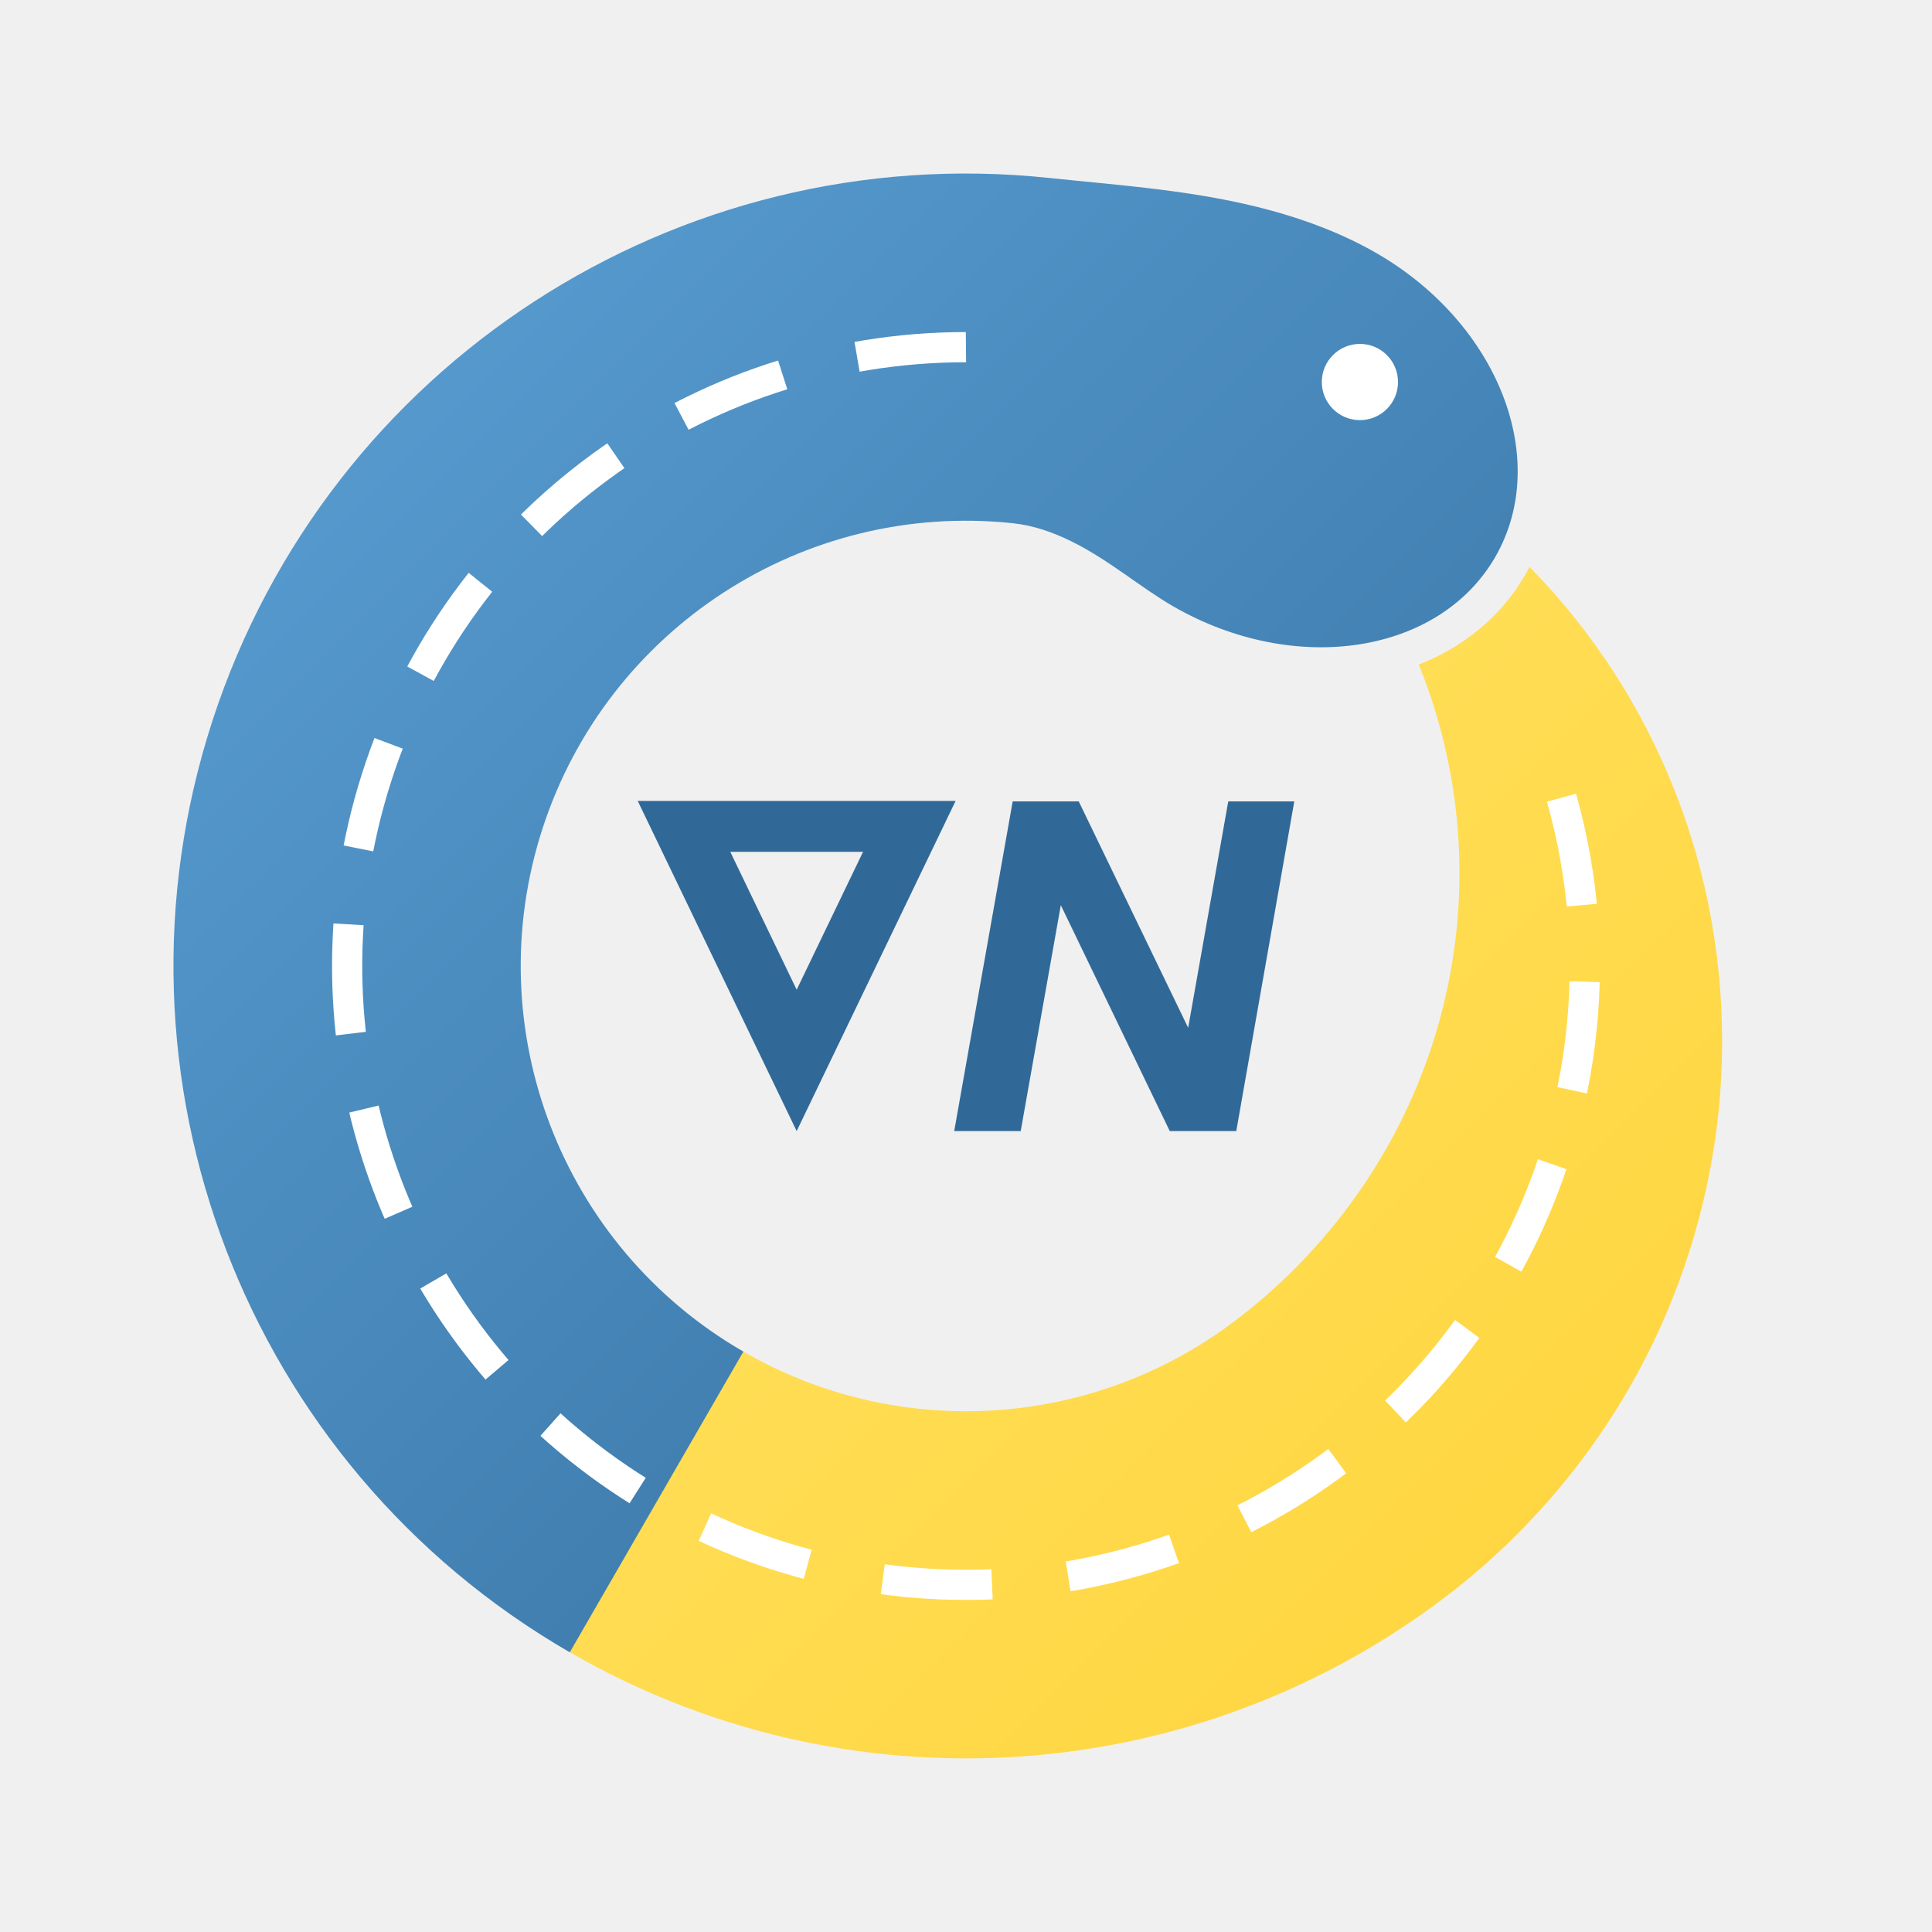
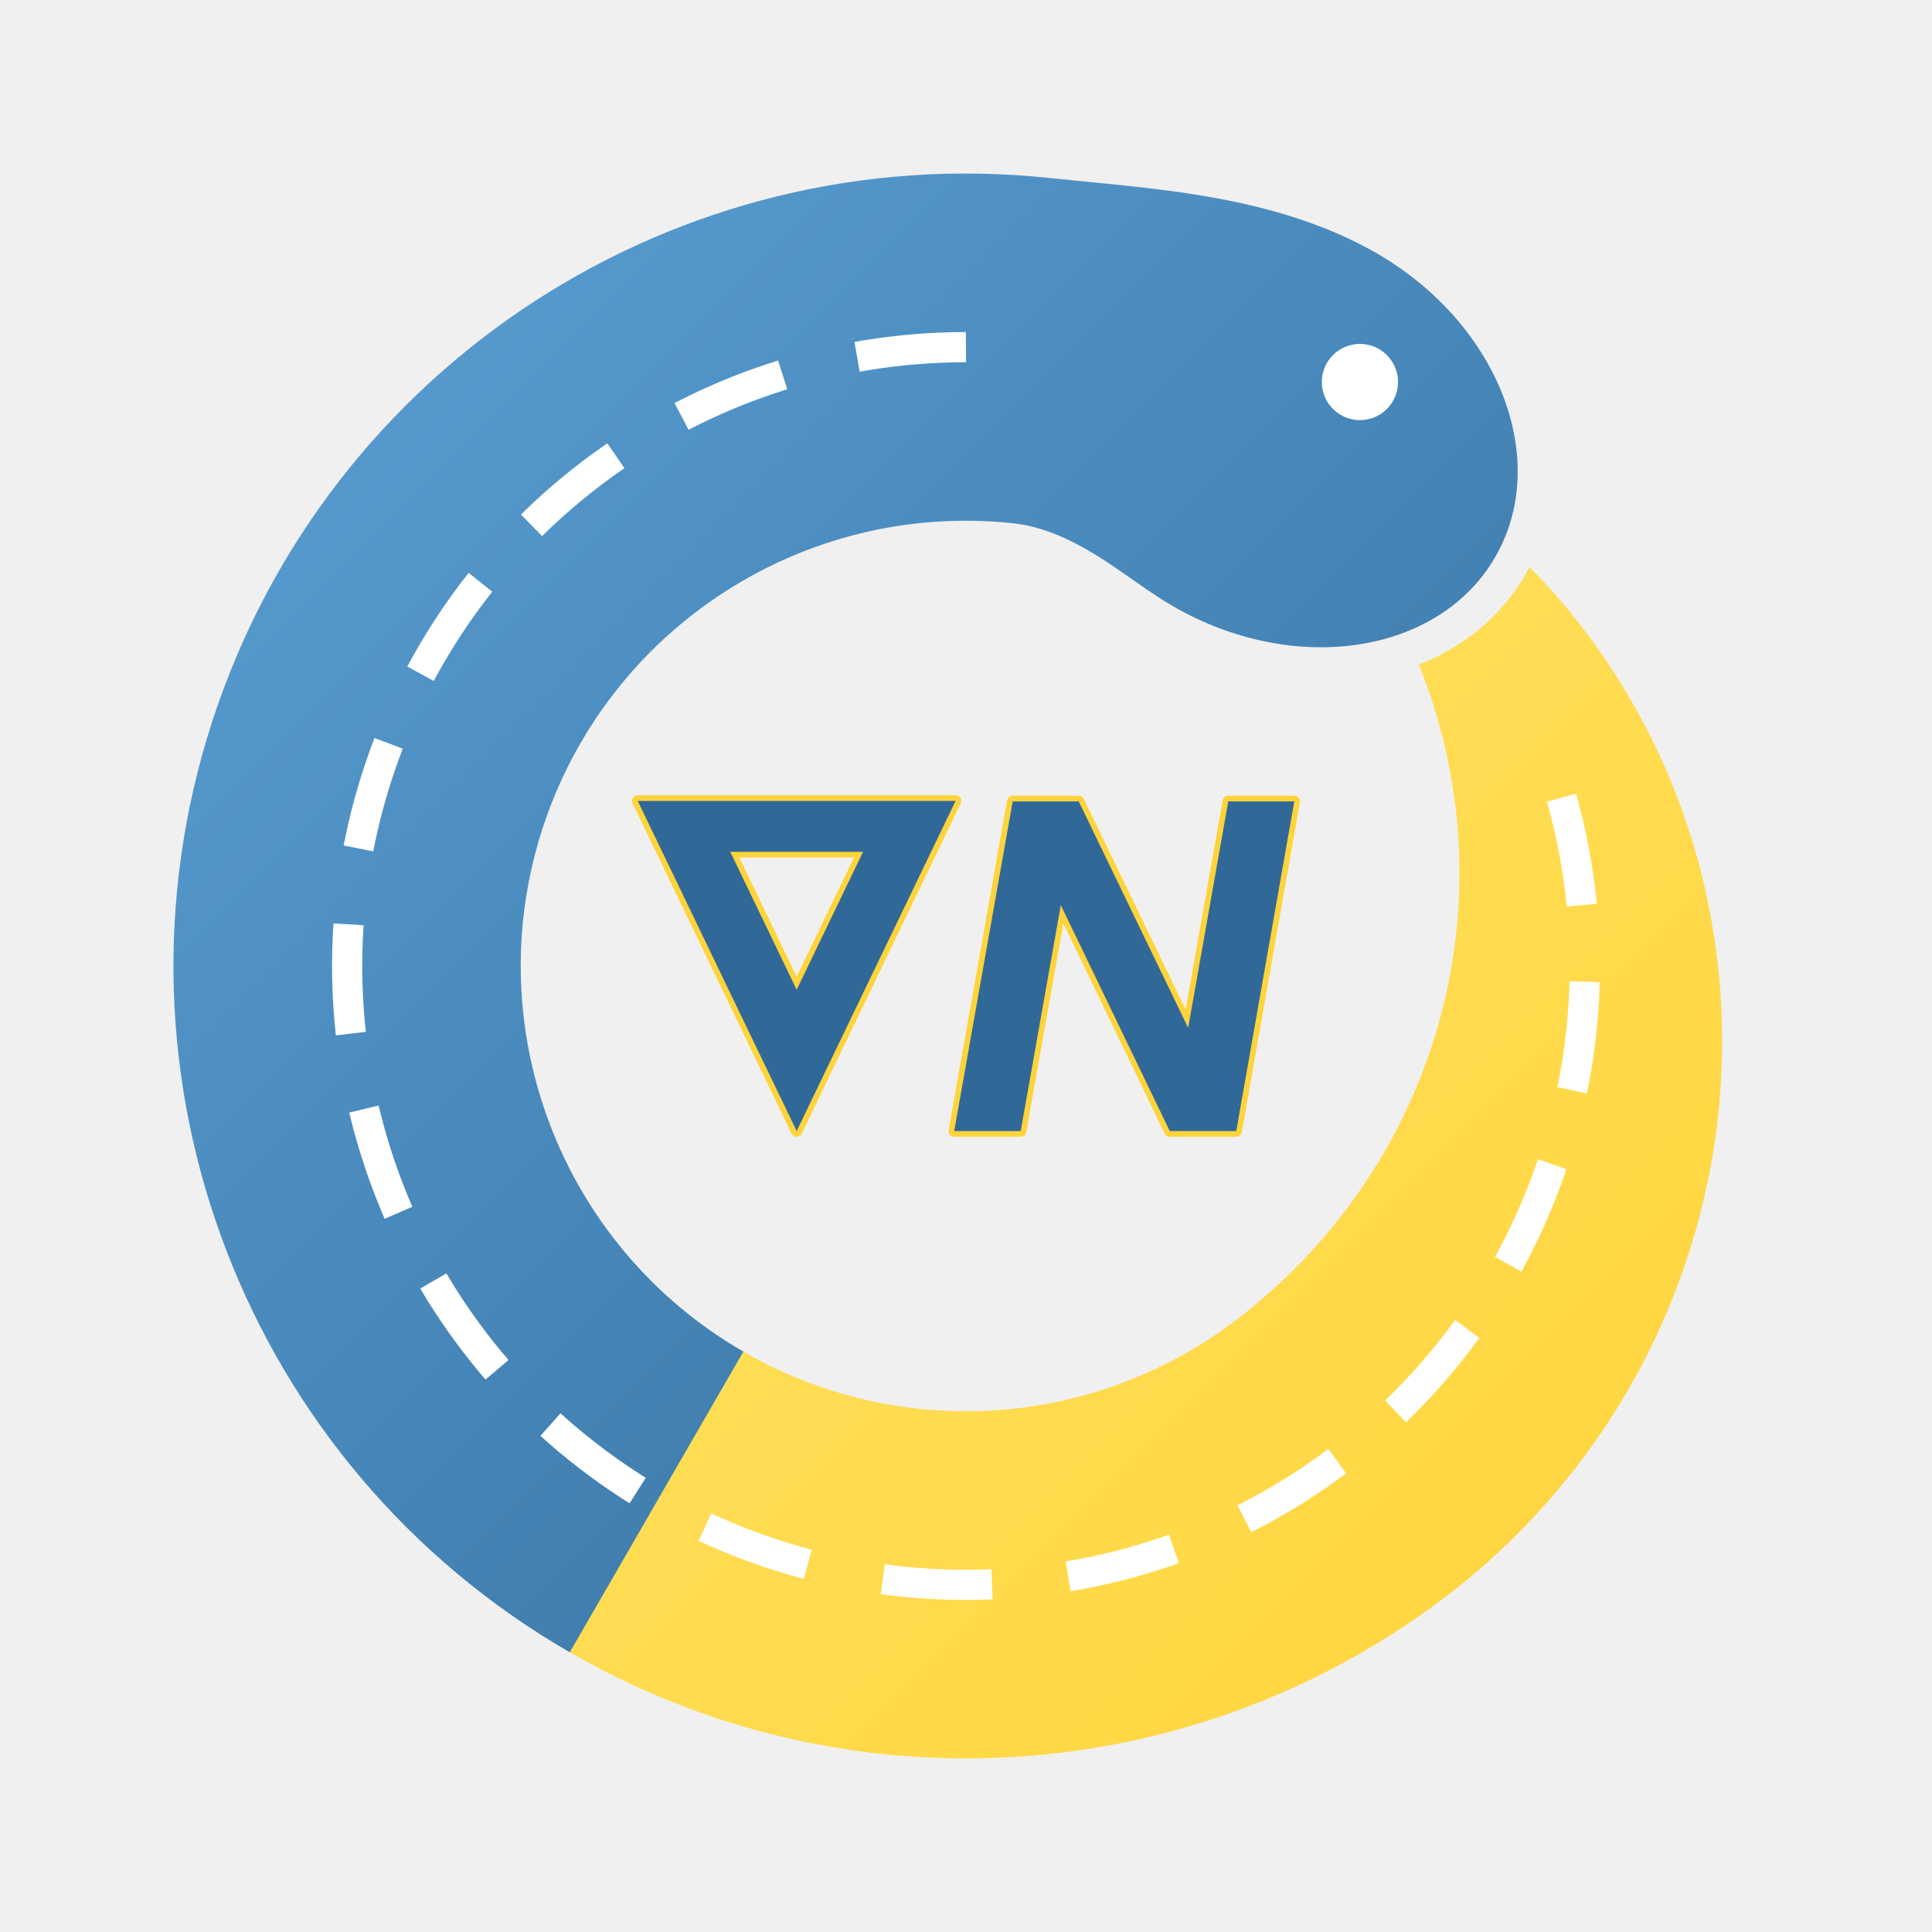
<svg xmlns="http://www.w3.org/2000/svg" width="512" height="512" viewBox="0 0 512 512" role="img">
  <defs>
    <linearGradient id="unsim-icon-transparent-light-blue" gradientUnits="userSpaceOnUse" x1="60" y1="60" x2="452" y2="452">
      <stop offset="0" stop-color="#5A9FD4" />
      <stop offset="1" stop-color="#306998" />
    </linearGradient>
    <linearGradient id="unsim-icon-transparent-light-yellow" gradientUnits="userSpaceOnUse" x1="60" y1="60" x2="452" y2="452">
      <stop offset="0" stop-color="#FFE873" />
      <stop offset="1" stop-color="#FFD43B" />
    </linearGradient>
    <clipPath id="unsim-icon-transparent-light-bite">
      <path clip-rule="evenodd" d="M0 0H512V512H0Z M271.75 75.72 A76.50 63.00 30.00 1 0 404.25 152.22 A76.50 63.00 30.00 1 0 271.75 75.72Z" />
    </clipPath>
  </defs>
  <path fill="url(#unsim-icon-transparent-light-yellow)" clip-path="url(#unsim-icon-transparent-light-bite)" d="M146.28 435.05 A210.00 210.00 0 0 0 382.38 423.71 C402.87 408.27 420.10 388.54 432.60 366.35 C445.10 344.16 452.85 319.55 455.42 294.76 C457.98 269.98 455.38 245.06 448.24 222.10 C441.11 199.14 429.47 178.17 414.75 160.61 C400.04 143.06 382.28 128.93 363.20 118.79 A10.12 10.12 0 0 0 350.74 134.74 C363.24 149.28 372.48 165.66 378.40 182.46 C384.32 199.25 386.95 216.44 386.77 232.94 C386.60 249.45 383.64 265.27 378.56 279.82 C373.48 294.37 366.30 307.67 357.56 319.46 C348.82 331.25 338.53 341.56 327.01 350.24 A118.00 118.00 0 0 1 194.35 356.61 Z" />
  <path fill="url(#unsim-icon-transparent-light-blue)" d="M151.00 437.87 A210.00 210.00 0 0 1 277.95 47.15 C287.67 48.17 297.44 48.99 307.31 50.23 C317.17 51.46 327.13 53.13 336.89 55.80 C346.65 58.46 356.21 62.13 365.00 67.21 A67.50 54.00 30.00 0 1 311.00 160.74 C306.57 158.18 302.38 155.14 297.98 152.09 C293.59 149.03 288.99 145.97 284.05 143.52 C279.10 141.06 273.80 139.22 268.33 138.65 A118.00 118.00 0 0 0 197.00 358.19 Z" />
  <path fill="none" stroke="#fff" stroke-width="8" stroke-dasharray="29.01 20.30" d="M413.82 211.41 C419.77 232.46 421.45 254.71 418.72 276.41 C416.00 298.12 408.88 319.26 397.92 338.19 C386.96 357.11 372.17 373.81 354.70 386.98 A164.00 164.00 0 1 1 256.00 92.00" />
  <circle cx="360.39" cy="101.24" r="10.1" fill="#fff" />
-   <g transform="translate(166.5 299.75) scale(0.125)" fill="#306998">
-     <path d="M20 -700H694L357 0Z M497.7 -592H216.3L357 -299.7Z" />
-     <path d="M1289 0H1148L917 -479L832 0H691L815 -699H955L1187 -219L1272 -699H1412Z" />
-   </g>
+   <path transform="translate(166.5 299.75) scale(0.125)" fill="#306998" stroke="#FFD43B" stroke-width="24" stroke-linejoin="round" paint-order="stroke" d="M20 -700H694L357 0Z M497.7 -592H216.3L357 -299.7Z M1289 0H1148L917 -479L832 0H691L815 -699H955L1187 -219L1272 -699H1412Z" />
</svg>
